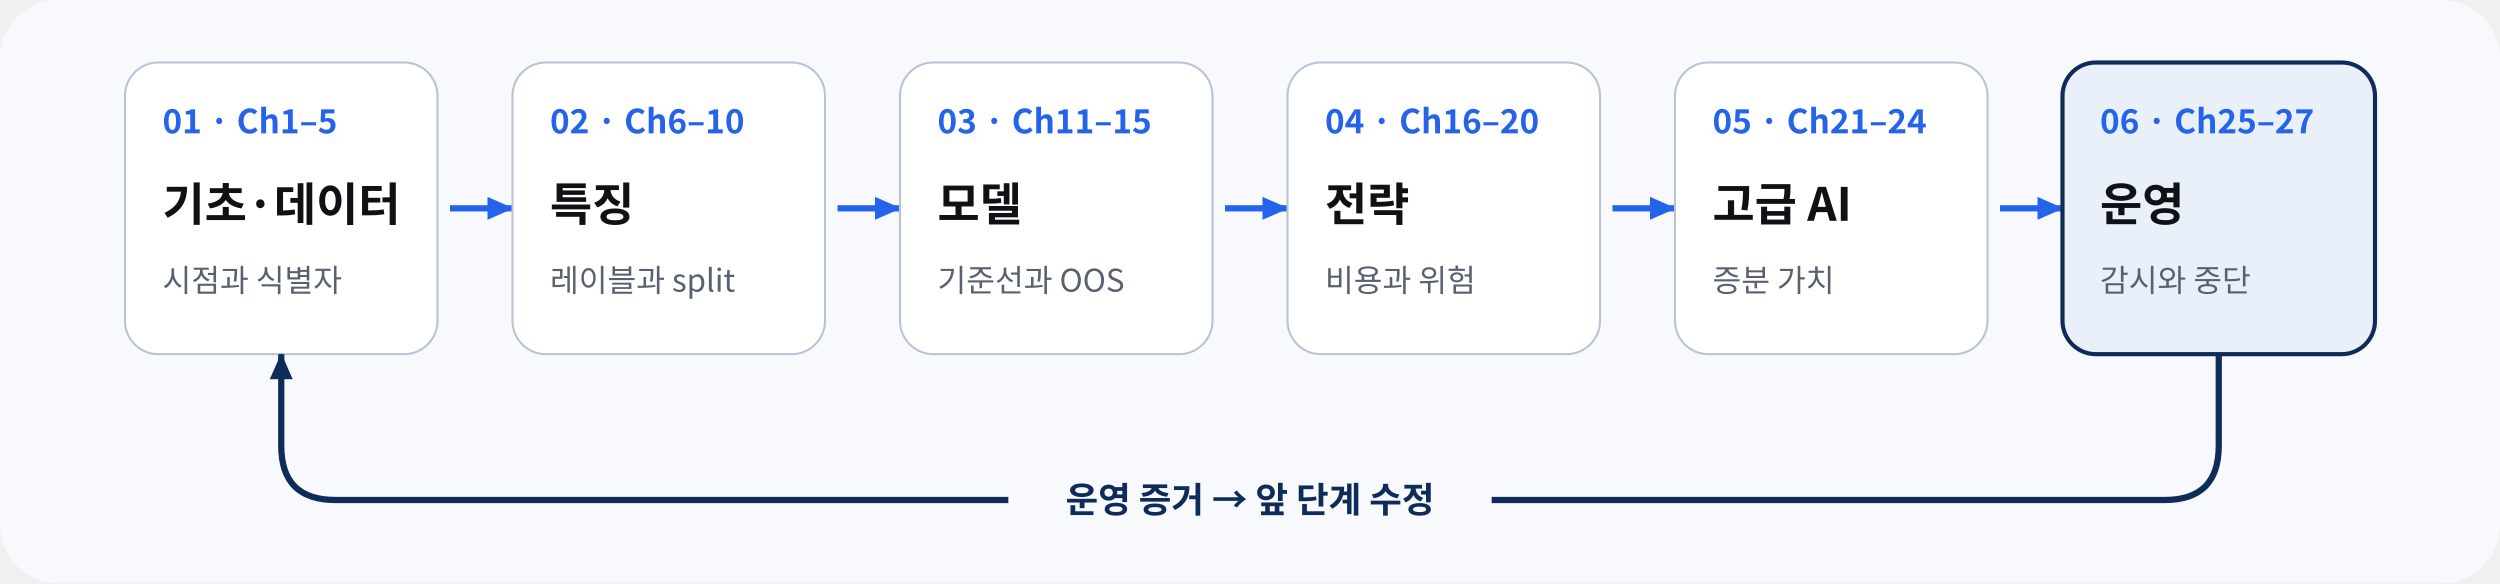
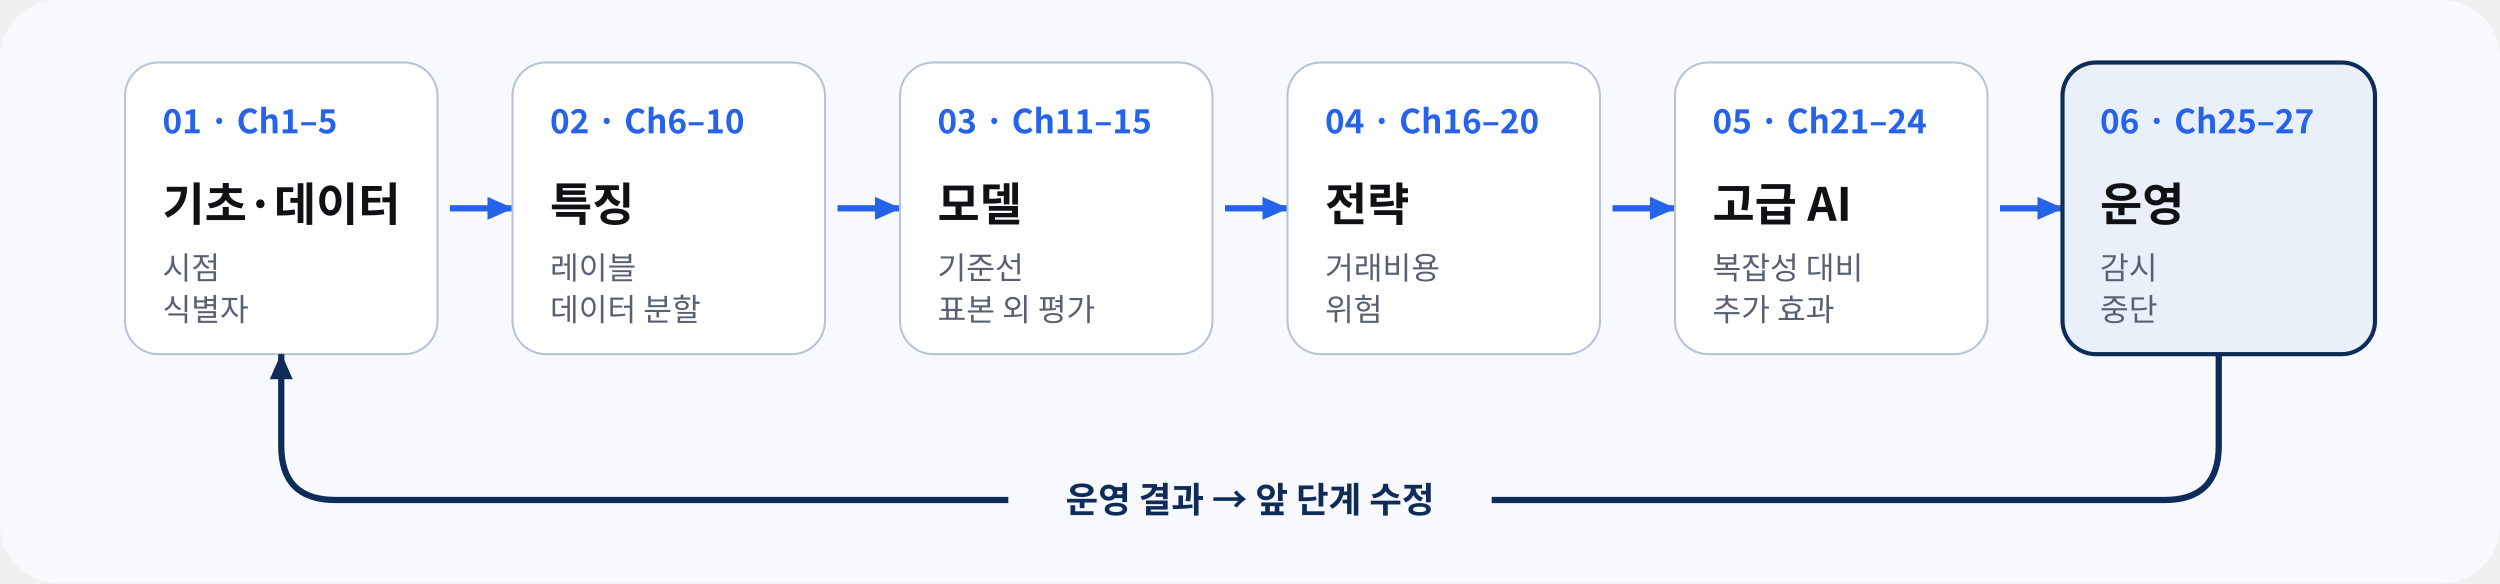
<svg xmlns="http://www.w3.org/2000/svg" viewBox="0 0 1200 280" role="img" aria-labelledby="title desc">
  <defs>
    <marker id="fwd" markerUnits="userSpaceOnUse" viewBox="0 0 13 12" refX="12" refY="6" markerWidth="13" markerHeight="12" orient="auto">
      <path d="M0 0.5 L12.5 6 L0 11.5 Z" fill="#2563eb" />
    </marker>
    <marker id="back" markerUnits="userSpaceOnUse" viewBox="0 0 13 12" refX="12" refY="6" markerWidth="13" markerHeight="12" orient="auto">
      <path d="M0 0.5 L12.5 6 L0 11.5 Z" fill="#0f2c59" />
    </marker>
  </defs>
  <style>text{font-family:'Noto Sans CJK KR','Apple SD Gothic Neo','Malgun Gothic','Noto Sans KR',NanumGothic,Inter,system-ui,sans-serif}.n{font-size:16px;font-weight:800;fill:#2563eb}.h{font-size:22px;font-weight:900;fill:#101114}.b{font-size:15px;fill:#596170}.edge{font-size:17px;font-weight:800;fill:#0f2c59;paint-order:stroke fill;stroke:#f7f9fc;stroke-width:4px;stroke-linejoin:round}.an-s{text-anchor:start}.an-m{text-anchor:middle}.an-e{text-anchor:end}</style>
  <rect width="1200" height="280" rx="28" fill="#f7f9fc" />
  <g transform="translate(60 30)">
    <rect x="0" y="0" width="150" height="140" rx="16" fill="#fff" stroke="#b8c4d6" stroke-width="1" />
    <text class="n an-s" x="18" y="34">01 · Ch1–5</text>
    <text class="h an-s" x="18" y="76">기초·데이터</text>
-     <text class="b an-s" x="18" y="110">시점과 식별자</text>
+     <text class="b an-s" x="18" y="104">시점</text>
+     <text class="b an-s" x="18" y="124">식별자</text>
  </g>
  <path d="M216 100 H246" fill="none" stroke="#2563eb" stroke-width="3" marker-end="url(#fwd)" />
  <g transform="translate(246 30)">
    <rect x="0" y="0" width="150" height="140" rx="16" fill="#fff" stroke="#b8c4d6" stroke-width="1" />
    <text class="n an-s" x="18" y="34">02 · Ch6–10</text>
    <text class="h an-s" x="18" y="76">특징</text>
-     <text class="b an-s" x="18" y="110">레이블과 split</text>
+     <text class="b an-s" x="18" y="104">레이블</text>
+     <text class="b an-s" x="18" y="124">데이터 분할</text>
  </g>
  <path d="M402 100 H432" fill="none" stroke="#2563eb" stroke-width="3" marker-end="url(#fwd)" />
  <g transform="translate(432 30)">
    <rect x="0" y="0" width="150" height="140" rx="16" fill="#fff" stroke="#b8c4d6" stroke-width="1" />
    <text class="n an-s" x="18" y="34">03 · Ch11–15</text>
    <text class="h an-s" x="18" y="76">모델</text>
-     <text class="b an-s" x="18" y="110">기준선과 OOS</text>
+     <text class="b an-s" x="18" y="104">기준선</text>
+     <text class="b an-s" x="18" y="124">표본 외 평가</text>
  </g>
  <path d="M588 100 H618" fill="none" stroke="#2563eb" stroke-width="3" marker-end="url(#fwd)" />
  <g transform="translate(618 30)">
    <rect x="0" y="0" width="150" height="140" rx="16" fill="#fff" stroke="#b8c4d6" stroke-width="1" />
    <text class="n an-s" x="18" y="34">04 · Ch16–20</text>
    <text class="h an-s" x="18" y="76">전략</text>
-     <text class="b an-s" x="18" y="110">비용과 위험</text>
+     <text class="b an-s" x="18" y="104">거래비용</text>
+     <text class="b an-s" x="18" y="124">위험</text>
  </g>
  <path d="M774 100 H804" fill="none" stroke="#2563eb" stroke-width="3" marker-end="url(#fwd)" />
  <g transform="translate(804 30)">
    <rect x="0" y="0" width="150" height="140" rx="16" fill="#fff" stroke="#b8c4d6" stroke-width="1" />
    <text class="n an-s" x="18" y="34">05 · Ch21–24</text>
    <text class="h an-s" x="18" y="76">고급 AI</text>
-     <text class="b an-s" x="18" y="110">증분 가치</text>
+     <text class="b an-s" x="18" y="104">복잡성 대비</text>
+     <text class="b an-s" x="18" y="124">추가 효과</text>
  </g>
  <path d="M960 100 H990" fill="none" stroke="#2563eb" stroke-width="3" marker-end="url(#fwd)" />
  <g transform="translate(990 30)">
    <rect x="0" y="0" width="150" height="140" rx="16" fill="#eaf0fa" stroke="#0f2c59" stroke-width="2" />
    <text class="n an-s" x="18" y="34">06 · Ch25–27</text>
    <text class="h an-s" x="18" y="76">운영</text>
-     <text class="b an-s" x="18" y="110">감시와 중단</text>
+     <text class="b an-s" x="18" y="104">감시</text>
+     <text class="b an-s" x="18" y="124">중단</text>
  </g>
  <path d="M1065 170 V214 Q1065 240 1039 240 H716" fill="none" stroke="#0f2c59" stroke-width="3" />
  <path d="M484 240 H161 Q135 240 135 214 V170" fill="none" stroke="#0f2c59" stroke-width="3" marker-end="url(#back)" />
-   <text class="edge an-m" x="600" y="246">운영 증거 → 앞 단계 수정</text>
+   <text class="edge an-m" x="600" y="246">운영 결과 → 앞 단계 수정</text>
</svg>
